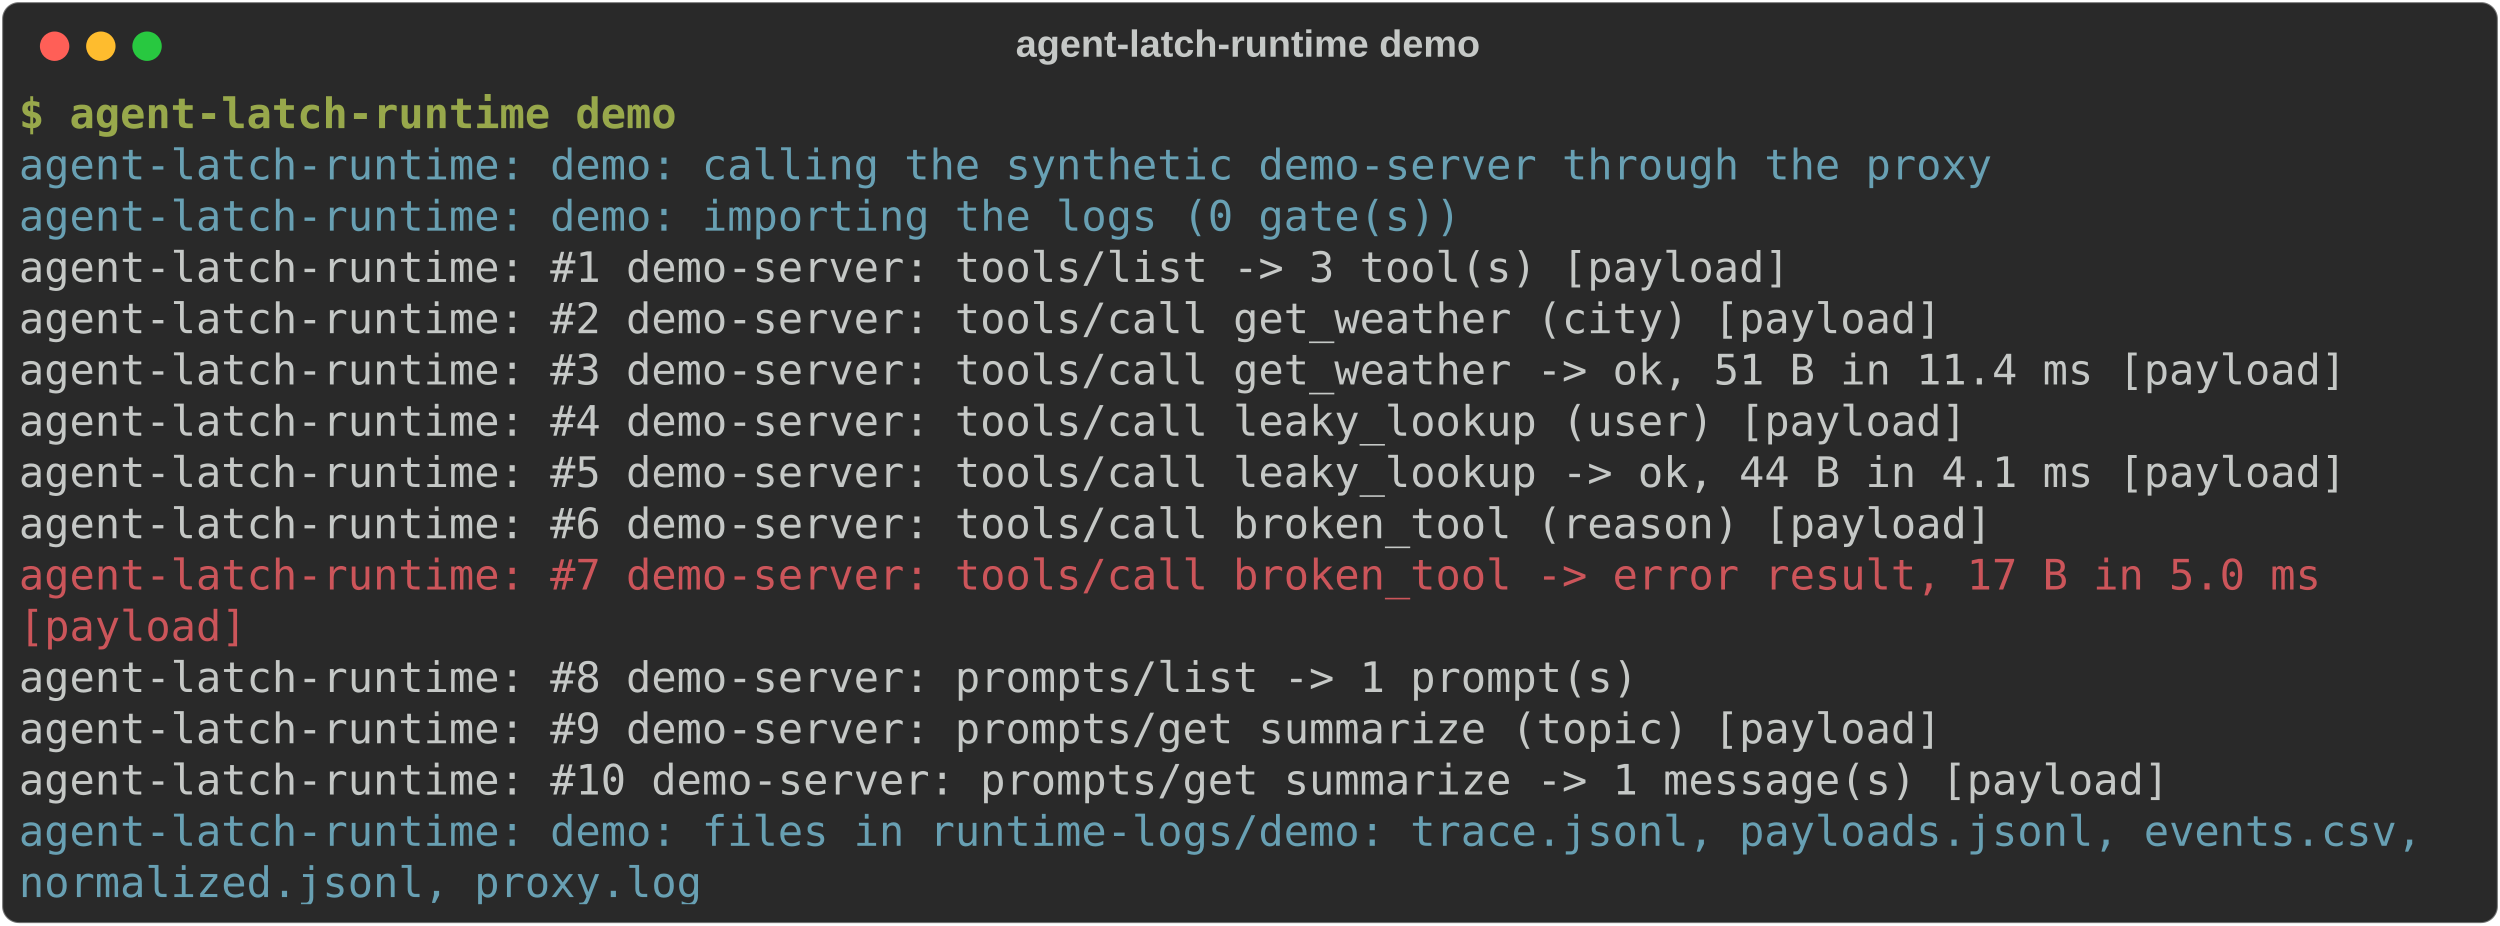
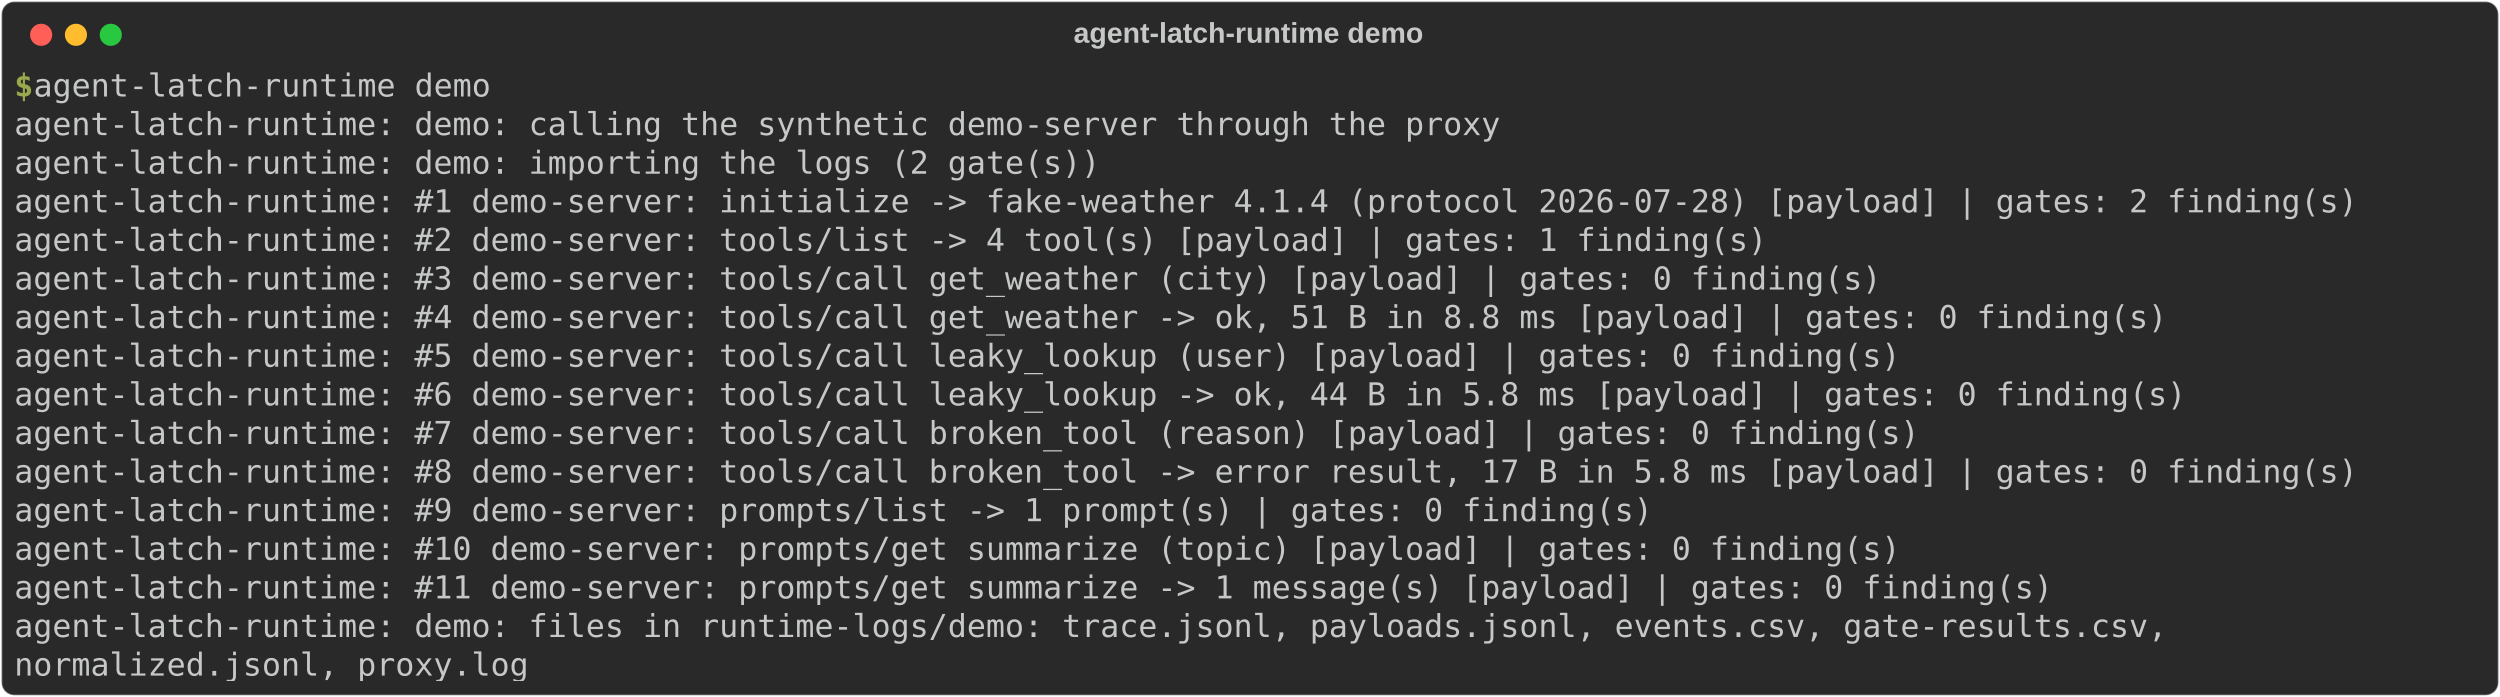
- <svg xmlns="http://www.w3.org/2000/svg" class="rich-terminal" viewBox="0 0 1190 440.4">
+ <svg xmlns="http://www.w3.org/2000/svg" class="rich-terminal" viewBox="0 0 1580 440.4">
  <style>

    @font-face {
        font-family: "Fira Code";
        src: local("FiraCode-Regular"),
                url("https://cdnjs.cloudflare.com/ajax/libs/firacode/6.2.0/woff2/FiraCode-Regular.woff2") format("woff2"),
                url("https://cdnjs.cloudflare.com/ajax/libs/firacode/6.2.0/woff/FiraCode-Regular.woff") format("woff");
        font-style: normal;
        font-weight: 400;
    }
    @font-face {
        font-family: "Fira Code";
        src: local("FiraCode-Bold"),
                url("https://cdnjs.cloudflare.com/ajax/libs/firacode/6.2.0/woff2/FiraCode-Bold.woff2") format("woff2"),
                url("https://cdnjs.cloudflare.com/ajax/libs/firacode/6.2.0/woff/FiraCode-Bold.woff") format("woff");
        font-style: bold;
        font-weight: 700;
    }

-     .terminal-1497928587-matrix {
+     .terminal-3644759771-matrix {
        font-family: Fira Code, monospace;
        font-size: 20px;
        line-height: 24.4px;
        font-variant-east-asian: full-width;
    }

-     .terminal-1497928587-title {
+     .terminal-3644759771-title {
        font-size: 18px;
        font-weight: bold;
        font-family: arial;
    }

-     .terminal-1497928587-r1 { fill: #98a84b;font-weight: bold }
- .terminal-1497928587-r2 { fill: #c5c8c6 }
- .terminal-1497928587-r3 { fill: #68a0b3 }
- .terminal-1497928587-r4 { fill: #cc555a }
+     .terminal-3644759771-r1 { fill: #98a84b;font-weight: bold }
+ .terminal-3644759771-r2 { fill: #c5c8c6 }
    </style>
  <defs>
-     <clipPath id="terminal-1497928587-clip-terminal">
-       <rect x="0" y="0" width="1170.2" height="389.4" />
+     <clipPath id="terminal-3644759771-clip-terminal">
+       <rect x="0" y="0" width="1560.6" height="389.4" />
    </clipPath>
-     <clipPath id="terminal-1497928587-line-0">
-       <rect x="0" y="1.5" width="1171.2" height="24.65" />
+     <clipPath id="terminal-3644759771-line-0">
+       <rect x="0" y="1.5" width="1561.6" height="24.65" />
    </clipPath>
-     <clipPath id="terminal-1497928587-line-1">
-       <rect x="0" y="25.9" width="1171.2" height="24.65" />
+     <clipPath id="terminal-3644759771-line-1">
+       <rect x="0" y="25.9" width="1561.6" height="24.65" />
    </clipPath>
-     <clipPath id="terminal-1497928587-line-2">
-       <rect x="0" y="50.3" width="1171.2" height="24.65" />
+     <clipPath id="terminal-3644759771-line-2">
+       <rect x="0" y="50.3" width="1561.6" height="24.65" />
    </clipPath>
-     <clipPath id="terminal-1497928587-line-3">
-       <rect x="0" y="74.7" width="1171.2" height="24.65" />
+     <clipPath id="terminal-3644759771-line-3">
+       <rect x="0" y="74.7" width="1561.6" height="24.65" />
    </clipPath>
-     <clipPath id="terminal-1497928587-line-4">
-       <rect x="0" y="99.1" width="1171.2" height="24.65" />
+     <clipPath id="terminal-3644759771-line-4">
+       <rect x="0" y="99.1" width="1561.6" height="24.65" />
    </clipPath>
-     <clipPath id="terminal-1497928587-line-5">
-       <rect x="0" y="123.5" width="1171.2" height="24.65" />
+     <clipPath id="terminal-3644759771-line-5">
+       <rect x="0" y="123.5" width="1561.6" height="24.65" />
    </clipPath>
-     <clipPath id="terminal-1497928587-line-6">
-       <rect x="0" y="147.9" width="1171.2" height="24.65" />
+     <clipPath id="terminal-3644759771-line-6">
+       <rect x="0" y="147.9" width="1561.6" height="24.65" />
    </clipPath>
-     <clipPath id="terminal-1497928587-line-7">
-       <rect x="0" y="172.3" width="1171.2" height="24.65" />
+     <clipPath id="terminal-3644759771-line-7">
+       <rect x="0" y="172.3" width="1561.6" height="24.65" />
    </clipPath>
-     <clipPath id="terminal-1497928587-line-8">
-       <rect x="0" y="196.7" width="1171.2" height="24.65" />
+     <clipPath id="terminal-3644759771-line-8">
+       <rect x="0" y="196.7" width="1561.6" height="24.65" />
    </clipPath>
-     <clipPath id="terminal-1497928587-line-9">
-       <rect x="0" y="221.1" width="1171.2" height="24.65" />
+     <clipPath id="terminal-3644759771-line-9">
+       <rect x="0" y="221.1" width="1561.6" height="24.65" />
    </clipPath>
-     <clipPath id="terminal-1497928587-line-10">
-       <rect x="0" y="245.5" width="1171.2" height="24.65" />
+     <clipPath id="terminal-3644759771-line-10">
+       <rect x="0" y="245.5" width="1561.6" height="24.65" />
    </clipPath>
-     <clipPath id="terminal-1497928587-line-11">
-       <rect x="0" y="269.9" width="1171.2" height="24.65" />
+     <clipPath id="terminal-3644759771-line-11">
+       <rect x="0" y="269.9" width="1561.6" height="24.65" />
    </clipPath>
-     <clipPath id="terminal-1497928587-line-12">
-       <rect x="0" y="294.3" width="1171.2" height="24.65" />
+     <clipPath id="terminal-3644759771-line-12">
+       <rect x="0" y="294.3" width="1561.6" height="24.65" />
    </clipPath>
-     <clipPath id="terminal-1497928587-line-13">
-       <rect x="0" y="318.7" width="1171.2" height="24.65" />
+     <clipPath id="terminal-3644759771-line-13">
+       <rect x="0" y="318.7" width="1561.6" height="24.65" />
    </clipPath>
-     <clipPath id="terminal-1497928587-line-14">
-       <rect x="0" y="343.1" width="1171.2" height="24.65" />
+     <clipPath id="terminal-3644759771-line-14">
+       <rect x="0" y="343.1" width="1561.6" height="24.65" />
    </clipPath>
  </defs>
-   <rect fill="#292929" stroke="rgba(255,255,255,0.35)" stroke-width="1" x="1" y="1" width="1188" height="438.4" rx="8" />
-   <text class="terminal-1497928587-title" fill="#c5c8c6" text-anchor="middle" x="594" y="27">agent-latch-runtime demo</text>
+   <rect fill="#292929" stroke="rgba(255,255,255,0.35)" stroke-width="1" x="1" y="1" width="1578" height="438.4" rx="8" />
+   <text class="terminal-3644759771-title" fill="#c5c8c6" text-anchor="middle" x="789" y="27">agent-latch-runtime demo</text>
  <g transform="translate(26,22)">
    <circle cx="0" cy="0" r="7" fill="#ff5f57" />
    <circle cx="22" cy="0" r="7" fill="#febc2e" />
    <circle cx="44" cy="0" r="7" fill="#28c840" />
  </g>
-   <g transform="translate(9, 41)" clip-path="url(#terminal-1497928587-clip-terminal)">
-     <g class="terminal-1497928587-matrix">
-       <text class="terminal-1497928587-r1" x="0" y="20" textLength="317.2" clip-path="url(#terminal-1497928587-line-0)">$ agent-latch-runtime demo</text>
-       <text class="terminal-1497928587-r2" x="1171.2" y="20" textLength="12.2" clip-path="url(#terminal-1497928587-line-0)">
+   <g transform="translate(9, 41)" clip-path="url(#terminal-3644759771-clip-terminal)">
+     <g class="terminal-3644759771-matrix">
+       <text class="terminal-3644759771-r1" x="0" y="20" textLength="12.2" clip-path="url(#terminal-3644759771-line-0)">$</text>
+       <text class="terminal-3644759771-r2" x="12.2" y="20" textLength="305" clip-path="url(#terminal-3644759771-line-0)"> agent-latch-runtime demo</text>
+       <text class="terminal-3644759771-r2" x="1561.6" y="20" textLength="12.2" clip-path="url(#terminal-3644759771-line-0)">
</text>
-       <text class="terminal-1497928587-r3" x="0" y="44.4" textLength="951.6" clip-path="url(#terminal-1497928587-line-1)">agent-latch-runtime: demo: calling the synthetic demo-server through the proxy</text>
-       <text class="terminal-1497928587-r2" x="1171.2" y="44.4" textLength="12.2" clip-path="url(#terminal-1497928587-line-1)">
+       <text class="terminal-3644759771-r2" x="0" y="44.4" textLength="951.6" clip-path="url(#terminal-3644759771-line-1)">agent-latch-runtime: demo: calling the synthetic demo-server through the proxy</text>
+       <text class="terminal-3644759771-r2" x="1561.6" y="44.4" textLength="12.2" clip-path="url(#terminal-3644759771-line-1)">
</text>
-       <text class="terminal-1497928587-r3" x="0" y="68.8" textLength="695.4" clip-path="url(#terminal-1497928587-line-2)">agent-latch-runtime: demo: importing the logs (0 gate(s))</text>
-       <text class="terminal-1497928587-r2" x="1171.2" y="68.8" textLength="12.2" clip-path="url(#terminal-1497928587-line-2)">
+       <text class="terminal-3644759771-r2" x="0" y="68.8" textLength="695.4" clip-path="url(#terminal-3644759771-line-2)">agent-latch-runtime: demo: importing the logs (2 gate(s))</text>
+       <text class="terminal-3644759771-r2" x="1561.6" y="68.8" textLength="12.2" clip-path="url(#terminal-3644759771-line-2)">
</text>
-       <text class="terminal-1497928587-r2" x="0" y="93.2" textLength="854" clip-path="url(#terminal-1497928587-line-3)">agent-latch-runtime: #1 demo-server: tools/list -&gt; 3 tool(s) [payload]</text>
-       <text class="terminal-1497928587-r2" x="1171.2" y="93.2" textLength="12.2" clip-path="url(#terminal-1497928587-line-3)">
+       <text class="terminal-3644759771-r2" x="0" y="93.2" textLength="1500.6" clip-path="url(#terminal-3644759771-line-3)">agent-latch-runtime: #1 demo-server: initialize -&gt; fake-weather 4.1.4 (protocol 2026-07-28) [payload] | gates: 2 finding(s)</text>
+       <text class="terminal-3644759771-r2" x="1561.6" y="93.2" textLength="12.2" clip-path="url(#terminal-3644759771-line-3)">
</text>
-       <text class="terminal-1497928587-r2" x="0" y="117.6" textLength="927.2" clip-path="url(#terminal-1497928587-line-4)">agent-latch-runtime: #2 demo-server: tools/call get_weather (city) [payload]</text>
-       <text class="terminal-1497928587-r2" x="1171.2" y="117.6" textLength="12.2" clip-path="url(#terminal-1497928587-line-4)">
+       <text class="terminal-3644759771-r2" x="0" y="117.6" textLength="1122.4" clip-path="url(#terminal-3644759771-line-4)">agent-latch-runtime: #2 demo-server: tools/list -&gt; 4 tool(s) [payload] | gates: 1 finding(s)</text>
+       <text class="terminal-3644759771-r2" x="1561.6" y="117.6" textLength="12.2" clip-path="url(#terminal-3644759771-line-4)">
</text>
-       <text class="terminal-1497928587-r2" x="0" y="142" textLength="1122.4" clip-path="url(#terminal-1497928587-line-5)">agent-latch-runtime: #3 demo-server: tools/call get_weather -&gt; ok, 51 B in 11.4 ms [payload]</text>
-       <text class="terminal-1497928587-r2" x="1171.2" y="142" textLength="12.2" clip-path="url(#terminal-1497928587-line-5)">
+       <text class="terminal-3644759771-r2" x="0" y="142" textLength="1195.6" clip-path="url(#terminal-3644759771-line-5)">agent-latch-runtime: #3 demo-server: tools/call get_weather (city) [payload] | gates: 0 finding(s)</text>
+       <text class="terminal-3644759771-r2" x="1561.6" y="142" textLength="12.2" clip-path="url(#terminal-3644759771-line-5)">
</text>
-       <text class="terminal-1497928587-r2" x="0" y="166.4" textLength="939.4" clip-path="url(#terminal-1497928587-line-6)">agent-latch-runtime: #4 demo-server: tools/call leaky_lookup (user) [payload]</text>
-       <text class="terminal-1497928587-r2" x="1171.2" y="166.4" textLength="12.2" clip-path="url(#terminal-1497928587-line-6)">
+       <text class="terminal-3644759771-r2" x="0" y="166.4" textLength="1378.6" clip-path="url(#terminal-3644759771-line-6)">agent-latch-runtime: #4 demo-server: tools/call get_weather -&gt; ok, 51 B in 8.8 ms [payload] | gates: 0 finding(s)</text>
+       <text class="terminal-3644759771-r2" x="1561.6" y="166.4" textLength="12.2" clip-path="url(#terminal-3644759771-line-6)">
</text>
-       <text class="terminal-1497928587-r2" x="0" y="190.8" textLength="1122.4" clip-path="url(#terminal-1497928587-line-7)">agent-latch-runtime: #5 demo-server: tools/call leaky_lookup -&gt; ok, 44 B in 4.1 ms [payload]</text>
-       <text class="terminal-1497928587-r2" x="1171.2" y="190.8" textLength="12.2" clip-path="url(#terminal-1497928587-line-7)">
+       <text class="terminal-3644759771-r2" x="0" y="190.8" textLength="1207.8" clip-path="url(#terminal-3644759771-line-7)">agent-latch-runtime: #5 demo-server: tools/call leaky_lookup (user) [payload] | gates: 0 finding(s)</text>
+       <text class="terminal-3644759771-r2" x="1561.6" y="190.8" textLength="12.2" clip-path="url(#terminal-3644759771-line-7)">
</text>
-       <text class="terminal-1497928587-r2" x="0" y="215.2" textLength="951.6" clip-path="url(#terminal-1497928587-line-8)">agent-latch-runtime: #6 demo-server: tools/call broken_tool (reason) [payload]</text>
-       <text class="terminal-1497928587-r2" x="1171.2" y="215.2" textLength="12.2" clip-path="url(#terminal-1497928587-line-8)">
+       <text class="terminal-3644759771-r2" x="0" y="215.2" textLength="1390.8" clip-path="url(#terminal-3644759771-line-8)">agent-latch-runtime: #6 demo-server: tools/call leaky_lookup -&gt; ok, 44 B in 5.8 ms [payload] | gates: 0 finding(s)</text>
+       <text class="terminal-3644759771-r2" x="1561.6" y="215.2" textLength="12.2" clip-path="url(#terminal-3644759771-line-8)">
</text>
-       <text class="terminal-1497928587-r4" x="0" y="239.6" textLength="1122.4" clip-path="url(#terminal-1497928587-line-9)">agent-latch-runtime: #7 demo-server: tools/call broken_tool -&gt; error result, 17 B in 5.0 ms </text>
-       <text class="terminal-1497928587-r2" x="1171.2" y="239.6" textLength="12.2" clip-path="url(#terminal-1497928587-line-9)">
+       <text class="terminal-3644759771-r2" x="0" y="239.6" textLength="1220" clip-path="url(#terminal-3644759771-line-9)">agent-latch-runtime: #7 demo-server: tools/call broken_tool (reason) [payload] | gates: 0 finding(s)</text>
+       <text class="terminal-3644759771-r2" x="1561.6" y="239.6" textLength="12.2" clip-path="url(#terminal-3644759771-line-9)">
</text>
-       <text class="terminal-1497928587-r4" x="0" y="264" textLength="109.8" clip-path="url(#terminal-1497928587-line-10)">[payload]</text>
-       <text class="terminal-1497928587-r2" x="1171.2" y="264" textLength="12.2" clip-path="url(#terminal-1497928587-line-10)">
+       <text class="terminal-3644759771-r2" x="0" y="264" textLength="1500.6" clip-path="url(#terminal-3644759771-line-10)">agent-latch-runtime: #8 demo-server: tools/call broken_tool -&gt; error result, 17 B in 5.8 ms [payload] | gates: 0 finding(s)</text>
+       <text class="terminal-3644759771-r2" x="1561.6" y="264" textLength="12.2" clip-path="url(#terminal-3644759771-line-10)">
</text>
-       <text class="terminal-1497928587-r2" x="0" y="288.4" textLength="780.8" clip-path="url(#terminal-1497928587-line-11)">agent-latch-runtime: #8 demo-server: prompts/list -&gt; 1 prompt(s)</text>
-       <text class="terminal-1497928587-r2" x="1171.2" y="288.4" textLength="12.2" clip-path="url(#terminal-1497928587-line-11)">
+       <text class="terminal-3644759771-r2" x="0" y="288.4" textLength="1049.2" clip-path="url(#terminal-3644759771-line-11)">agent-latch-runtime: #9 demo-server: prompts/list -&gt; 1 prompt(s) | gates: 0 finding(s)</text>
+       <text class="terminal-3644759771-r2" x="1561.6" y="288.4" textLength="12.2" clip-path="url(#terminal-3644759771-line-11)">
</text>
-       <text class="terminal-1497928587-r2" x="0" y="312.8" textLength="927.2" clip-path="url(#terminal-1497928587-line-12)">agent-latch-runtime: #9 demo-server: prompts/get summarize (topic) [payload]</text>
-       <text class="terminal-1497928587-r2" x="1171.2" y="312.8" textLength="12.2" clip-path="url(#terminal-1497928587-line-12)">
+       <text class="terminal-3644759771-r2" x="0" y="312.8" textLength="1207.8" clip-path="url(#terminal-3644759771-line-12)">agent-latch-runtime: #10 demo-server: prompts/get summarize (topic) [payload] | gates: 0 finding(s)</text>
+       <text class="terminal-3644759771-r2" x="1561.6" y="312.8" textLength="12.2" clip-path="url(#terminal-3644759771-line-12)">
</text>
-       <text class="terminal-1497928587-r2" x="0" y="337.2" textLength="1037" clip-path="url(#terminal-1497928587-line-13)">agent-latch-runtime: #10 demo-server: prompts/get summarize -&gt; 1 message(s) [payload]</text>
-       <text class="terminal-1497928587-r2" x="1171.2" y="337.2" textLength="12.2" clip-path="url(#terminal-1497928587-line-13)">
+       <text class="terminal-3644759771-r2" x="0" y="337.2" textLength="1305.4" clip-path="url(#terminal-3644759771-line-13)">agent-latch-runtime: #11 demo-server: prompts/get summarize -&gt; 1 message(s) [payload] | gates: 0 finding(s)</text>
+       <text class="terminal-3644759771-r2" x="1561.6" y="337.2" textLength="12.2" clip-path="url(#terminal-3644759771-line-13)">
</text>
-       <text class="terminal-1497928587-r3" x="0" y="361.6" textLength="1171.2" clip-path="url(#terminal-1497928587-line-14)">agent-latch-runtime: demo: files in runtime-logs/demo: trace.jsonl, payloads.jsonl, events.csv, </text>
-       <text class="terminal-1497928587-r2" x="1171.2" y="361.6" textLength="12.2" clip-path="url(#terminal-1497928587-line-14)">
+       <text class="terminal-3644759771-r2" x="0" y="361.6" textLength="1390.8" clip-path="url(#terminal-3644759771-line-14)">agent-latch-runtime: demo: files in runtime-logs/demo: trace.jsonl, payloads.jsonl, events.csv, gate-results.csv, </text>
+       <text class="terminal-3644759771-r2" x="1561.6" y="361.6" textLength="12.2" clip-path="url(#terminal-3644759771-line-14)">
</text>
-       <text class="terminal-1497928587-r3" x="0" y="386" textLength="329.4" clip-path="url(#terminal-1497928587-line-15)">normalized.jsonl, proxy.log</text>
-       <text class="terminal-1497928587-r2" x="1171.2" y="386" textLength="12.2" clip-path="url(#terminal-1497928587-line-15)">
+       <text class="terminal-3644759771-r2" x="0" y="386" textLength="329.4" clip-path="url(#terminal-3644759771-line-15)">normalized.jsonl, proxy.log</text>
+       <text class="terminal-3644759771-r2" x="1561.6" y="386" textLength="12.2" clip-path="url(#terminal-3644759771-line-15)">
</text>
    </g>
  </g>
</svg>
